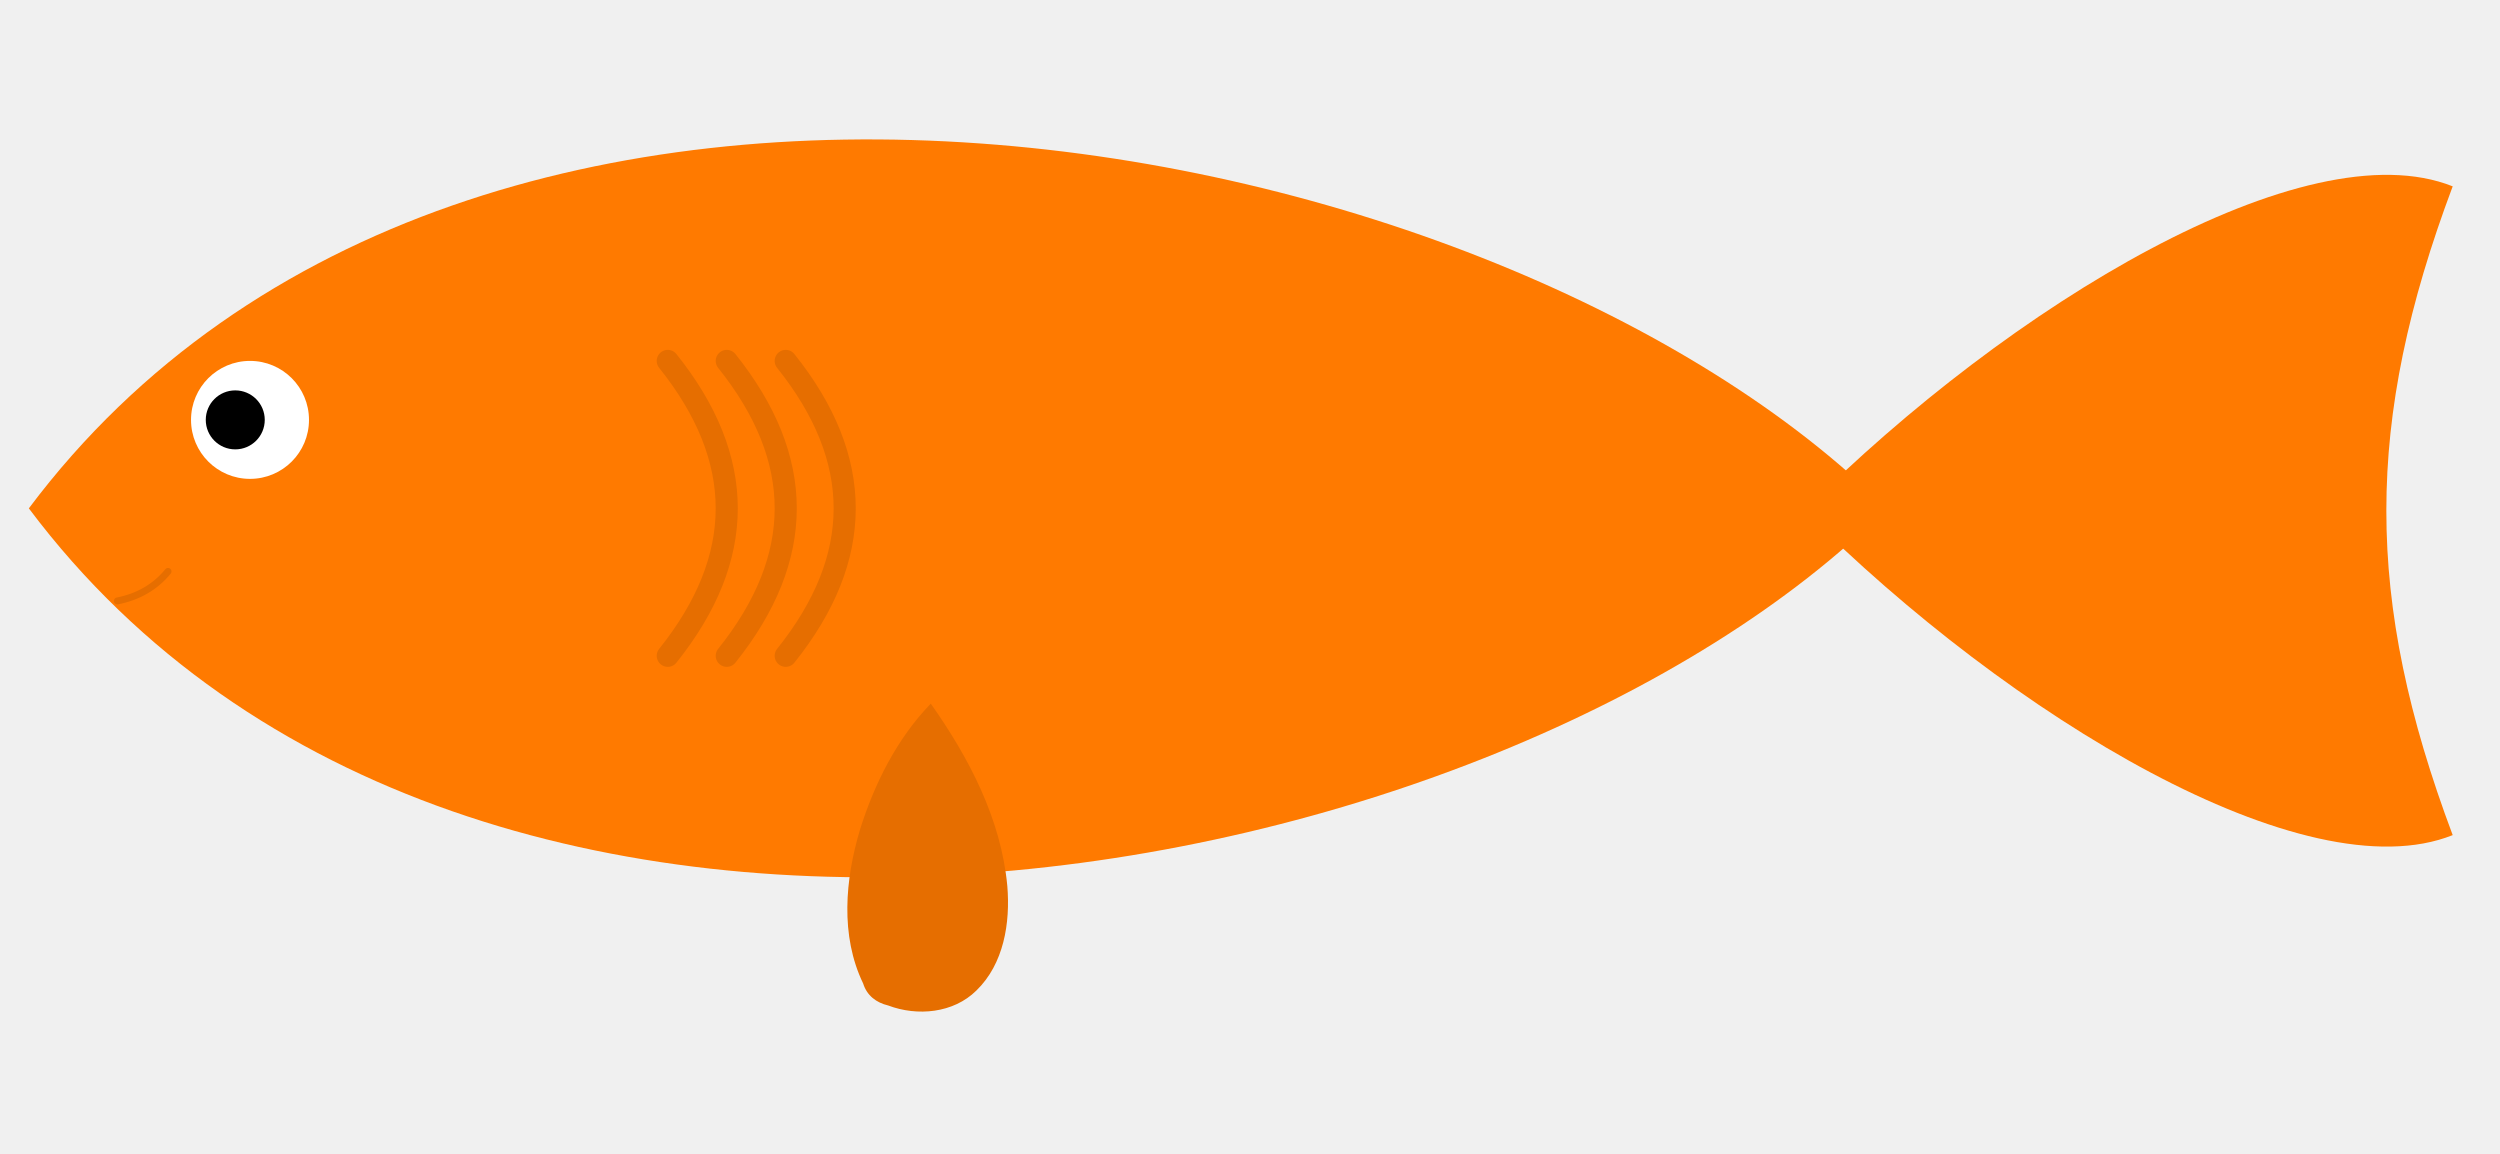
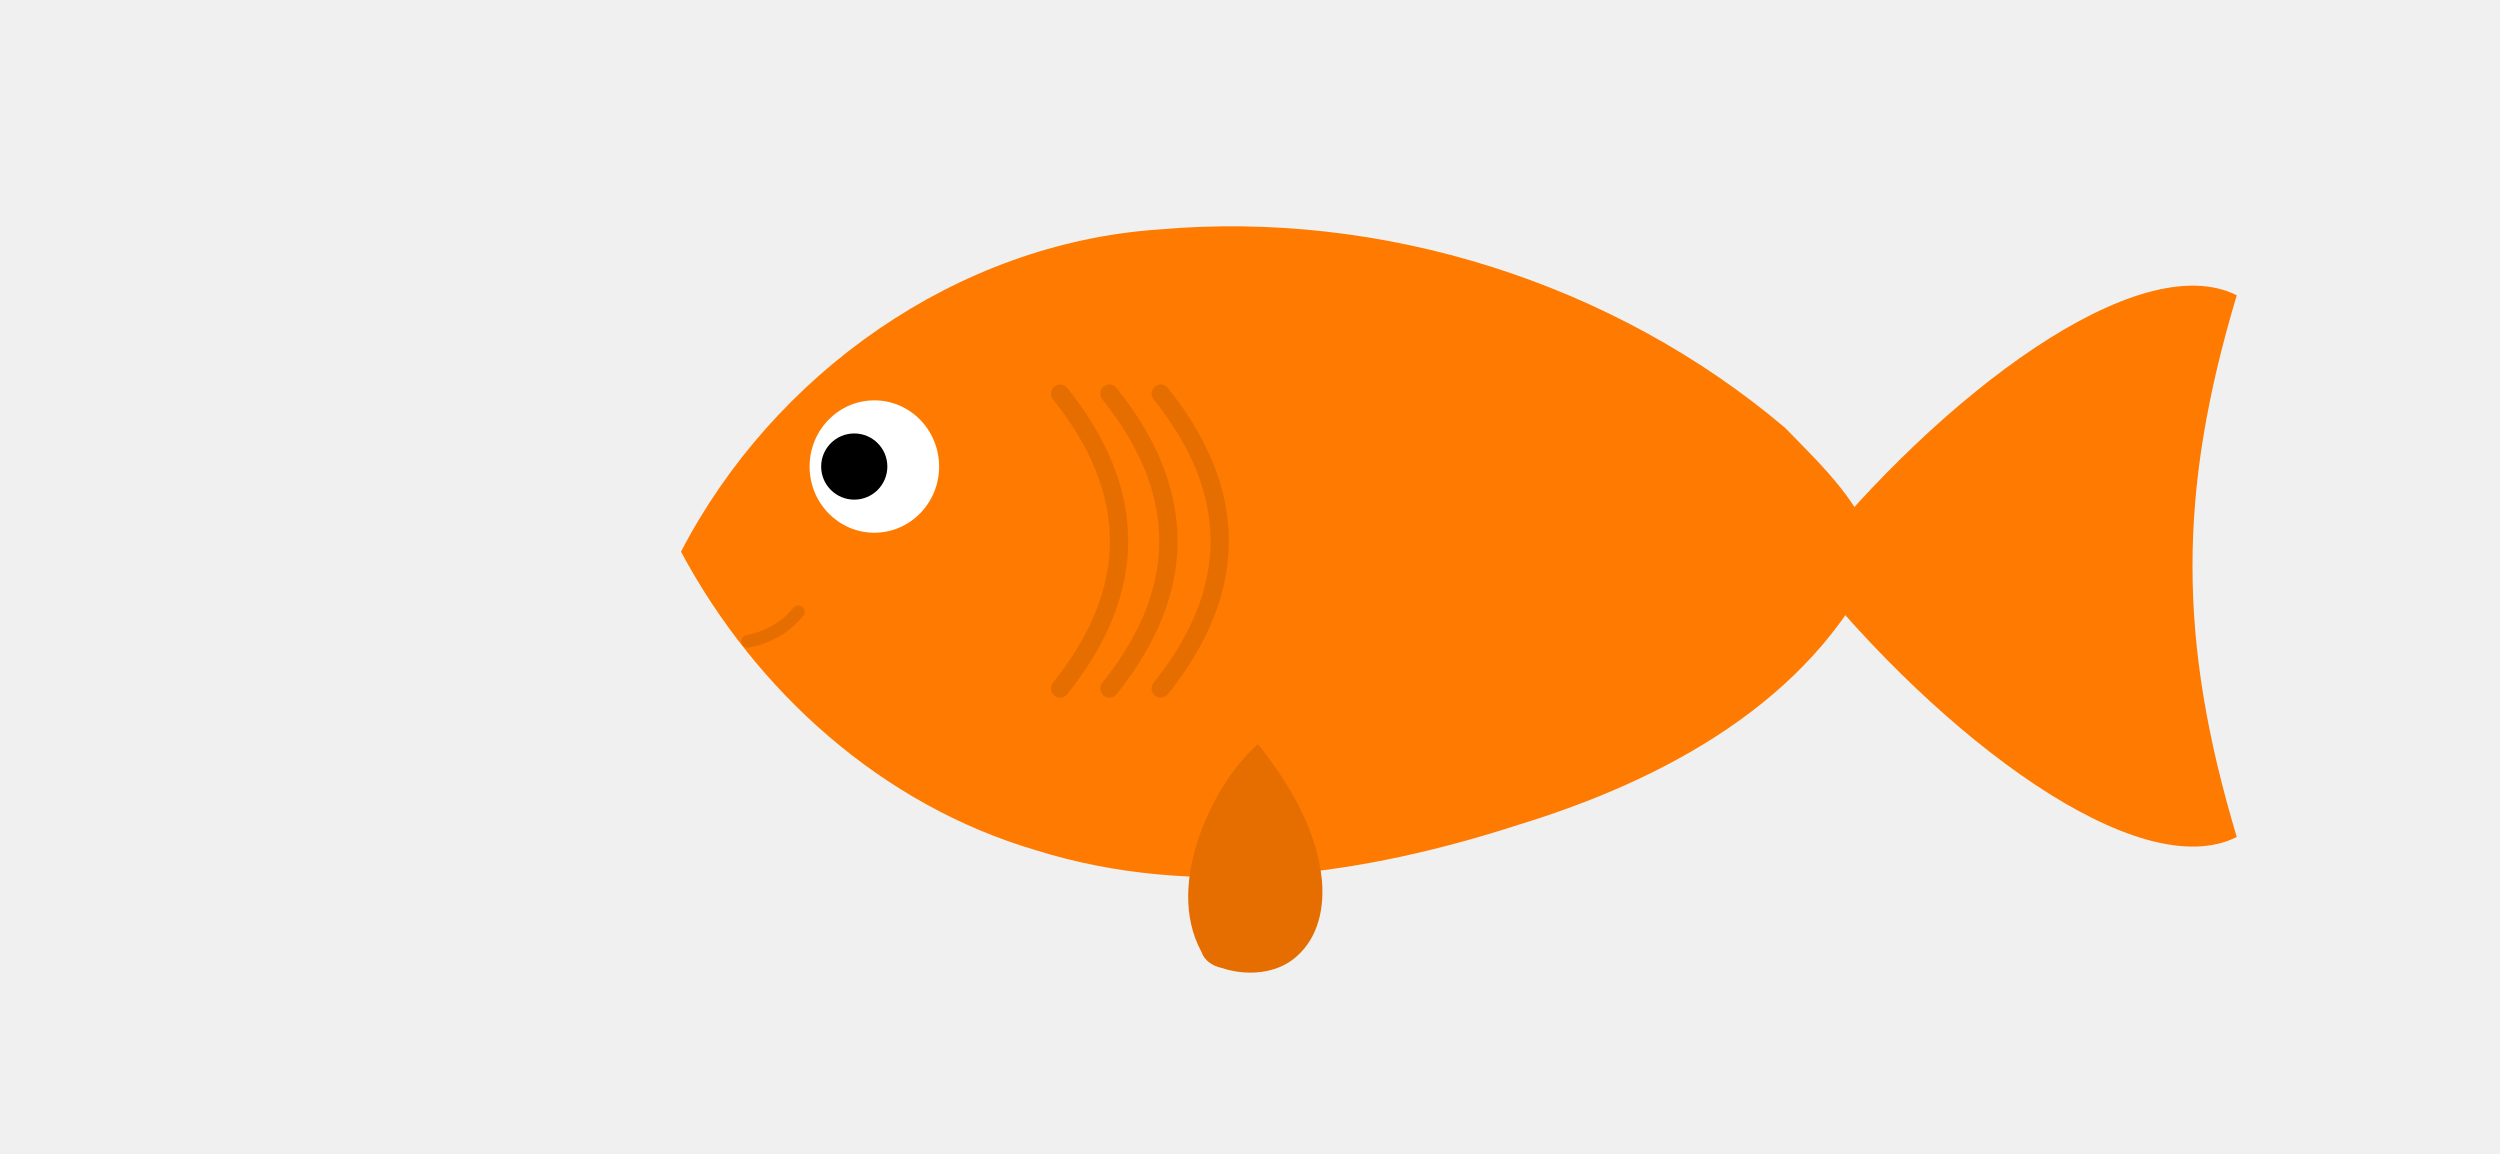
<svg xmlns="http://www.w3.org/2000/svg" width="130px" height="60px" viewBox="0 0 100 50" version="1.1" id="svg1">
  <defs id="defs1">
    <linearGradient id="swatch9">
      <stop style="stop-color:#ff7a00;stop-opacity:1;" offset="0" id="stop9" />
    </linearGradient>
    <linearGradient id="swatch7">
      <stop style="stop-color:#ff7a00;stop-opacity:1;" offset="0" id="stop7" />
    </linearGradient>
  </defs>
-   <path id="fish-tail" d="M 74.004,22.131 C 82.949,13.186 95.727,5.519 102.117,8.075 98.283,18.298 98.283,25.965 102.117,36.188 95.727,38.743 82.949,31.076 74.004,22.131 Z" fill="#ff7a00" style="stroke-width:1.278" />
+   <path id="fish-tail" d="m 74.004,24.532 c 5.968,-7.469 14.494,-13.872 18.756,-11.737 -2.558,8.536 -2.558,14.939 0,23.475 -4.263,2.134 -12.788,-4.268 -18.756,-11.737 z" fill="#ff7a00" style="stroke-width:0.954" />
  <g id="fish-body">
-     <path id="body" d="m -2.917,22.029 c 19.168,-25.557 63.892,-16.612 80.504,0 -16.612,16.612 -61.337,25.557 -80.504,0 z" fill="#ff7a00" style="stroke-width:1.278" />
-     <circle id="eye-white" cx="6.667" cy="18.195" fill="#ffffff" r="2.556" style="stroke-width:1.278" />
-     <circle id="pupil" cx="6.028" cy="18.195" fill="#000000" r="1.278" style="stroke-width:1.278" />
-     <path id="gill-1" d="m 24.77,15.64 q 5.111,6.389 0,12.778" fill="none" stroke="#e66e00" stroke-width="0.958" stroke-linecap="round" />
-     <path id="gill-2" d="m 27.326,15.64 q 5.111,6.389 0,12.778" fill="none" stroke="#e66e00" stroke-width="0.958" stroke-linecap="round" />
-     <path id="mouth" d="M 3.114,24.762 Q 2.288,25.769 0.919,26.041" fill="none" stroke="#e66e00" stroke-width="0.1" stroke-linecap="round" style="stroke-width:0.302;stroke-linecap:round;stroke-dasharray:none" />
-     <path id="gill-3" d="m 29.881,15.64 q 5.111,6.389 0,12.778" fill="none" stroke="#e66e00" stroke-width="0.958" stroke-linecap="round" />
-     <path id="pectoral-fin" d="m 36.167,30.491 c 1.656,2.343 3.051,5.008 3.317,7.907 0.132,1.593 -0.148,3.37 -1.344,4.528 -0.992,0.981 -2.555,1.123 -3.819,0.645 -0.515,-0.122 -0.922,-0.43 -1.084,-0.952 -1.002,-2.078 -0.78,-4.515 -0.138,-6.665 0.625,-1.999 1.602,-3.946 3.067,-5.463 z" fill="#e66e00" style="stroke-width:1.278" />
+     <path id="body" d="m 25.343,23.907 c 3.999,-7.707 11.944,-13.361 20.683,-13.961 9.698,-0.864 19.721,2.298 27.152,8.585 1.618,1.666 3.474,3.365 4.015,5.718 -2.88,6.165 -9.311,9.579 -15.543,11.486 -6.704,2.175 -14.066,3.259 -20.924,1.109 C 34.064,34.89 28.59,29.972 25.343,23.907 Z" fill="#ff7a00" style="stroke-width:0.966" />
+     <ellipse id="eye-white" cx="33.722" cy="20.217" fill="#ffffff" style="stroke-width:1.434" rx="2.806" ry="2.868" />
+     <circle id="pupil" cx="32.851" cy="20.217" fill="#000000" r="1.434" style="stroke-width:1.434" />
+     <path id="gill-1" d="m 41.77,17.057 q 5.111,6.389 0,12.778" fill="none" stroke="#e66e00" stroke-width="0.958" stroke-linecap="round" style="stroke-width:0.792;stroke-dasharray:none" />
+     <path id="gill-2" d="m 43.909,17.057 q 5.111,6.389 0,12.778" fill="none" stroke="#e66e00" stroke-width="0.958" stroke-linecap="round" style="stroke-width:0.792;stroke-dasharray:none" />
+     <path id="mouth" d="m 30.429,26.513 q -0.827,1.006 -2.195,1.278" fill="none" stroke="#e66e00" stroke-width="0.1" stroke-linecap="round" style="stroke-width:0.552;stroke-linecap:round;stroke-dasharray:none" />
+     <path id="gill-3" d="m 46.132,17.057 q 5.111,6.389 0,12.778" fill="none" stroke="#e66e00" stroke-width="0.958" stroke-linecap="round" style="stroke-width:0.792;stroke-dasharray:none" />
+     <path id="pectoral-fin" d="m 50.342,32.241 c 1.384,1.739 2.549,3.718 2.771,5.87 0.111,1.183 -0.123,2.502 -1.123,3.361 -0.829,0.728 -2.134,0.834 -3.191,0.479 -0.431,-0.091 -0.77,-0.319 -0.905,-0.707 -0.837,-1.543 -0.651,-3.352 -0.115,-4.948 0.522,-1.484 1.339,-2.929 2.563,-4.056 z" fill="#e66e00" style="stroke-width:1.006" />
  </g>
</svg>
